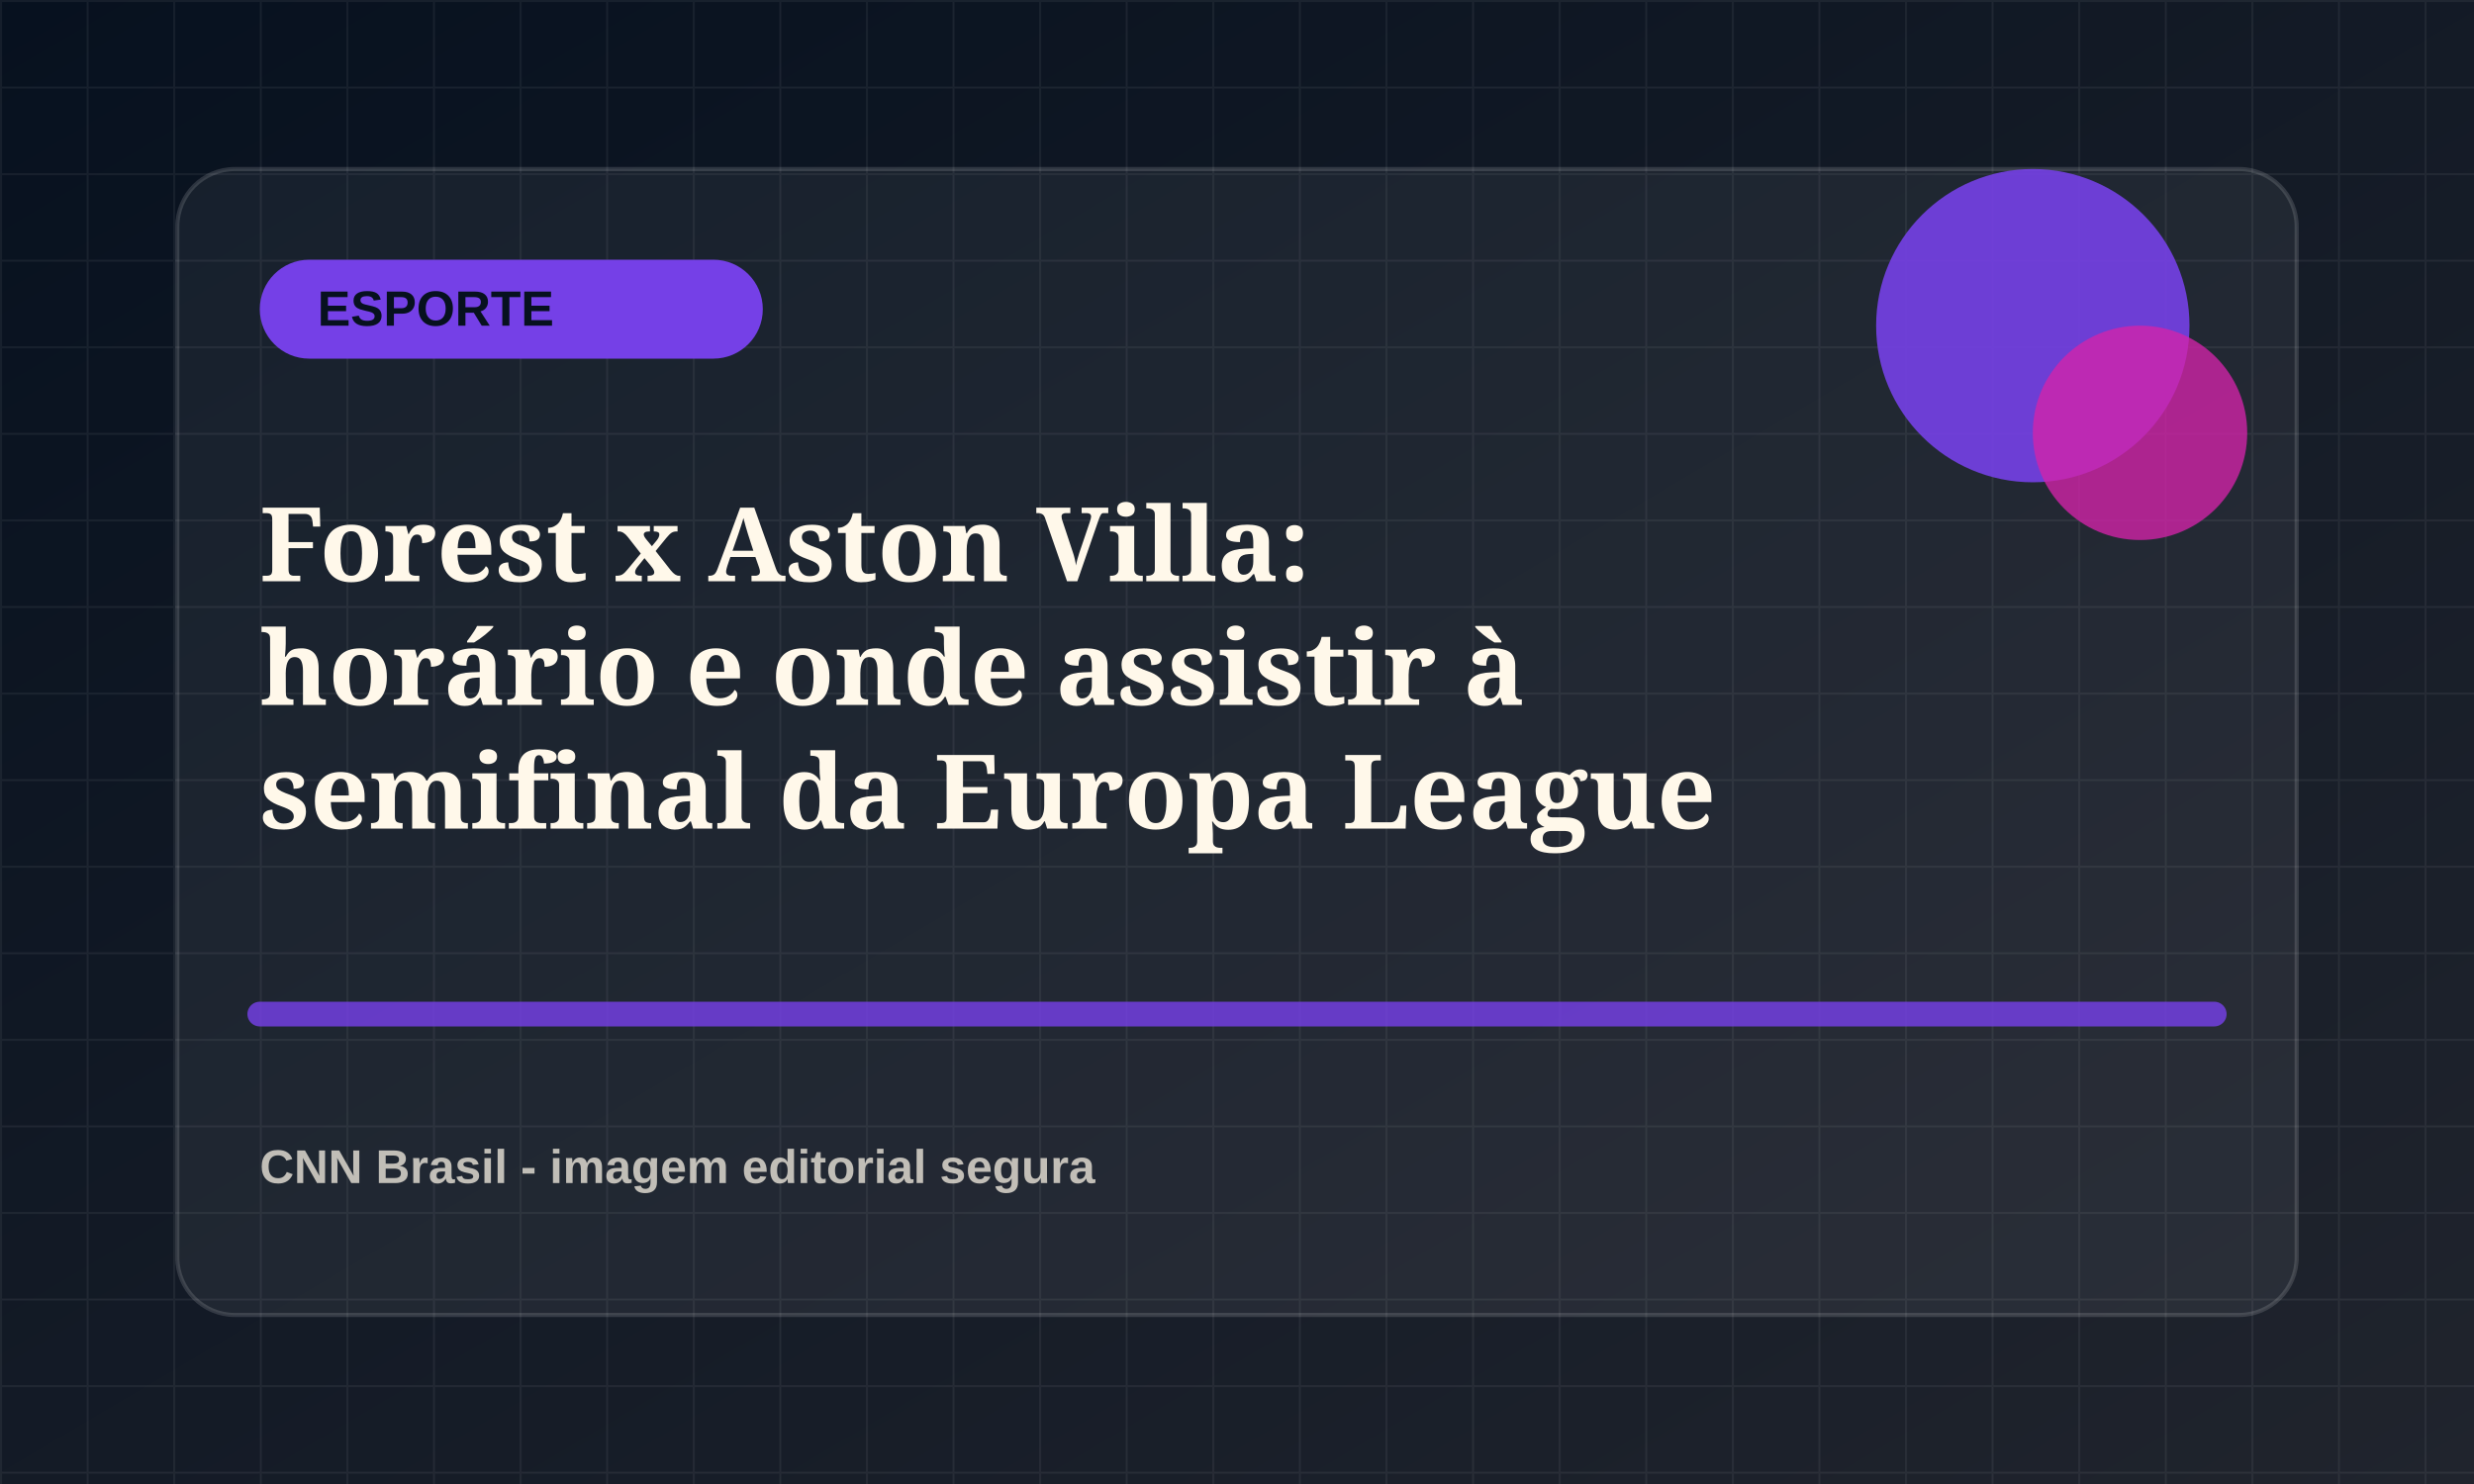
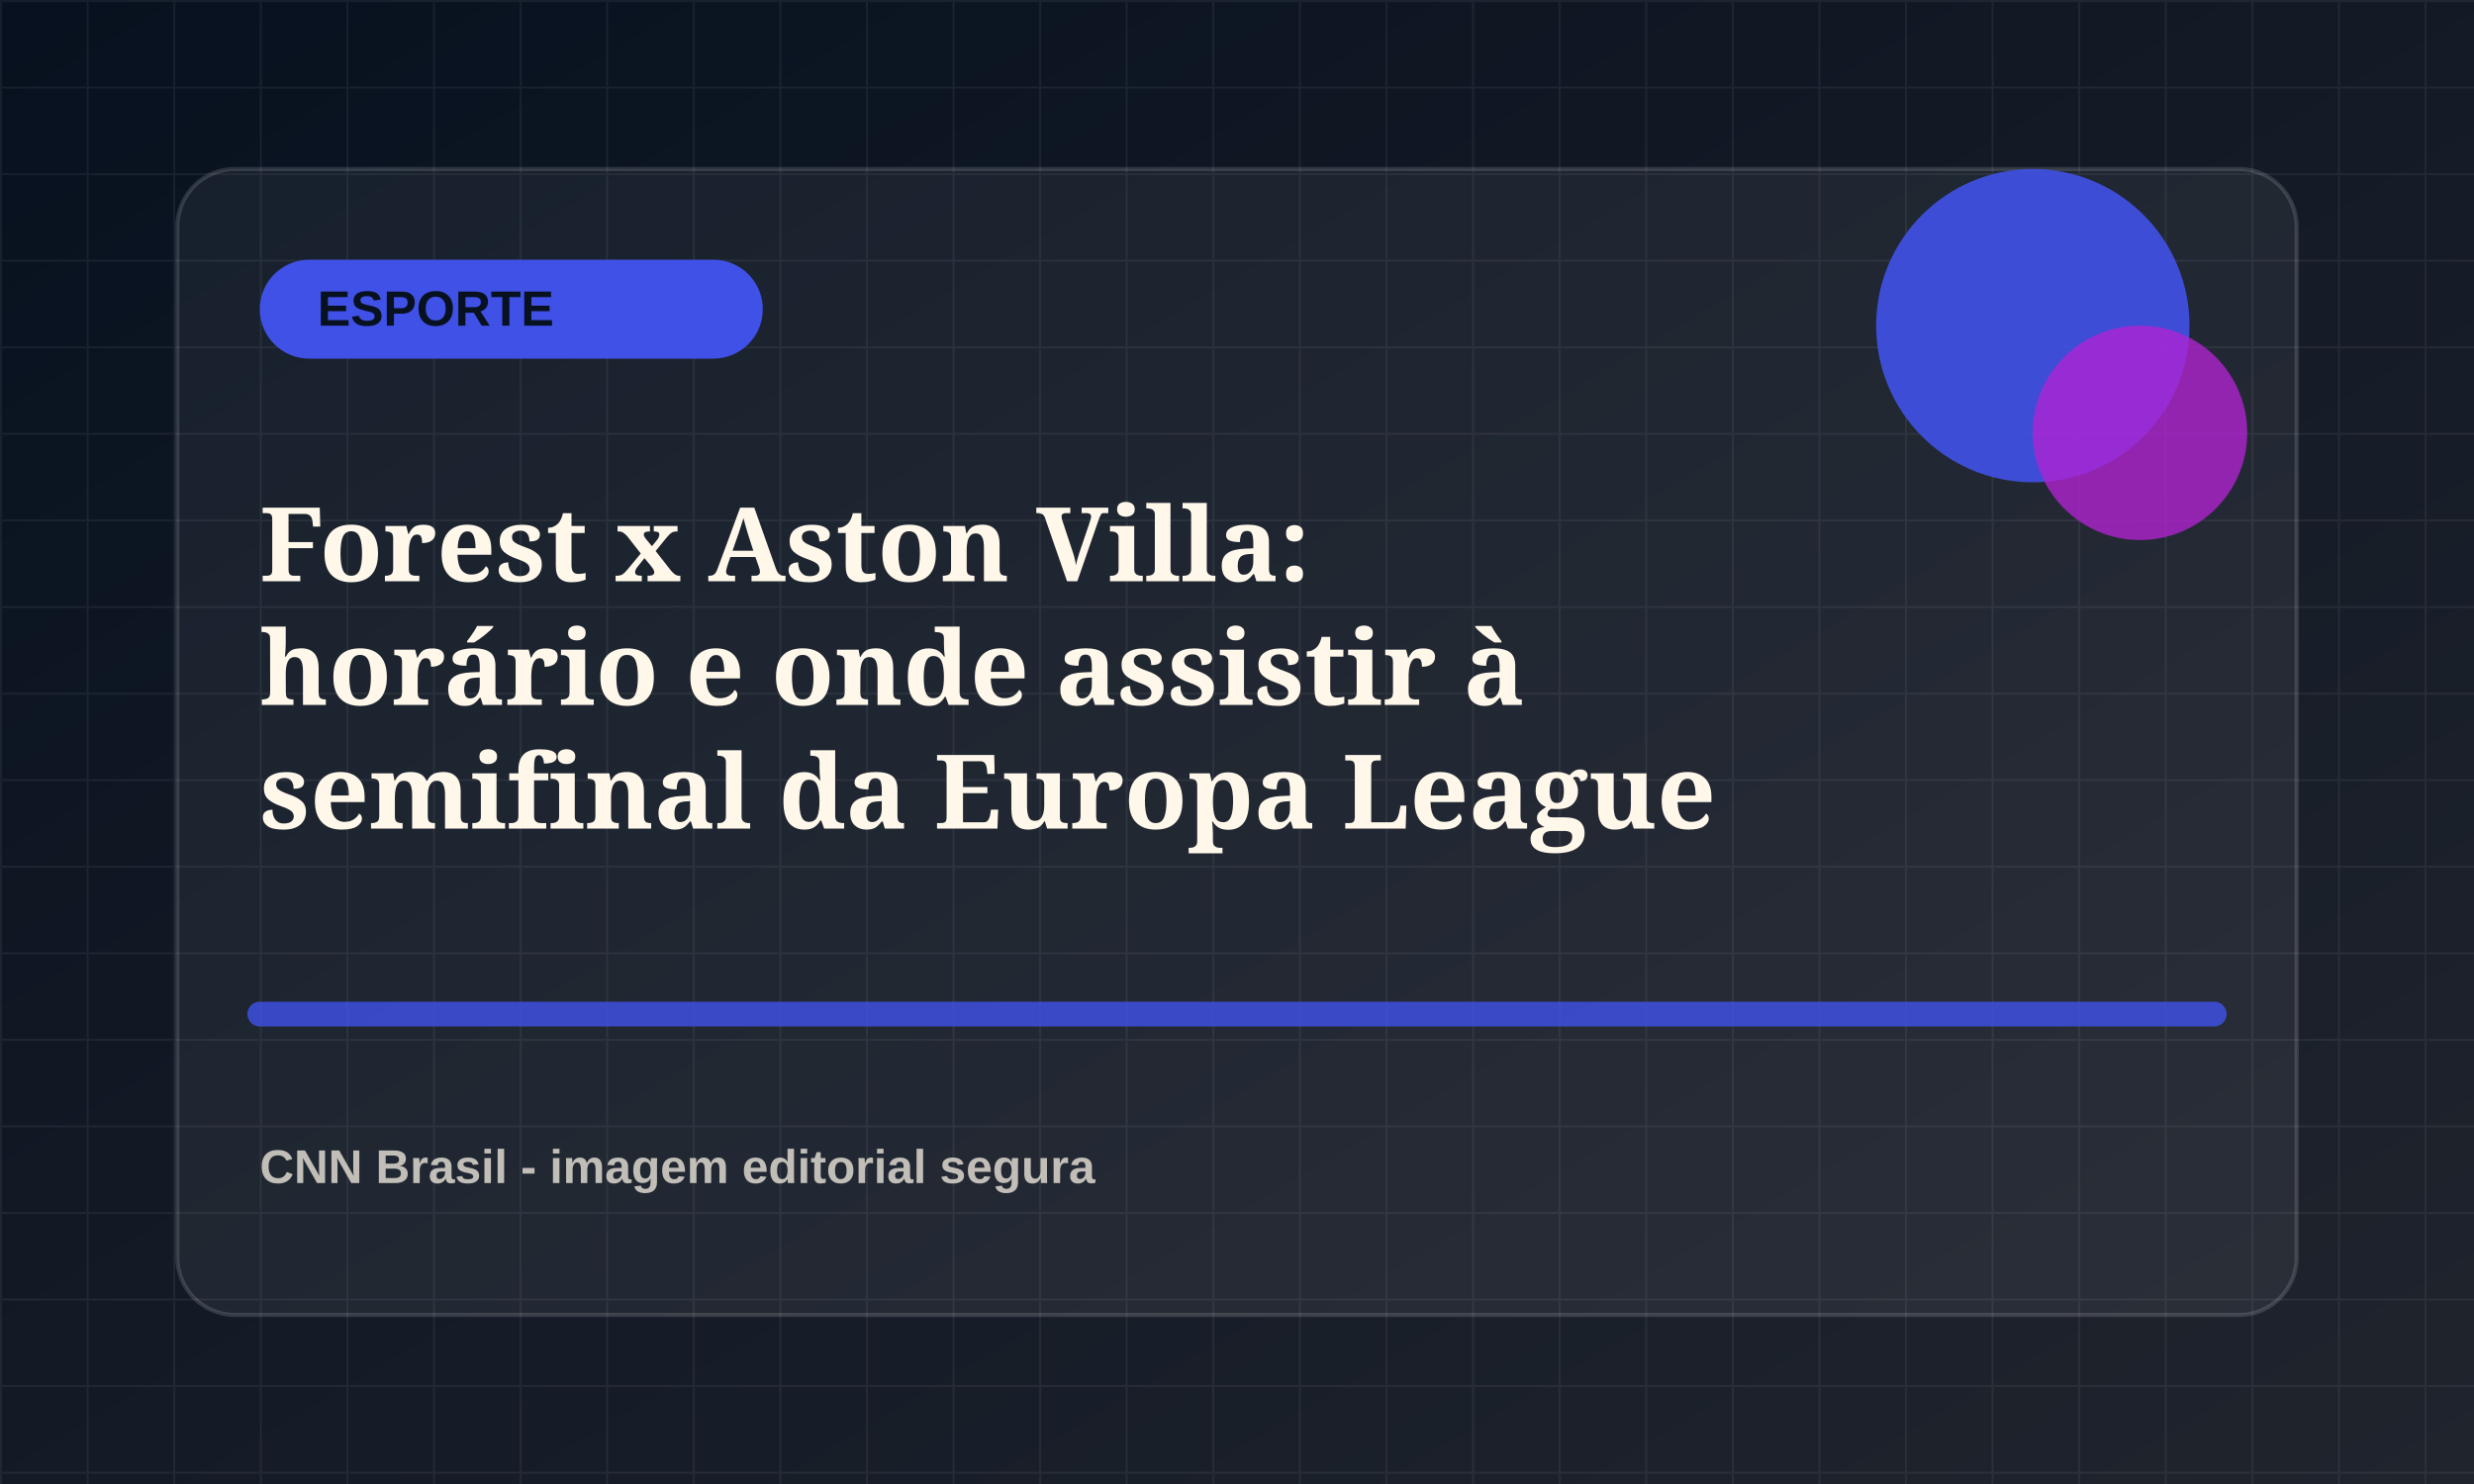
<svg xmlns="http://www.w3.org/2000/svg" viewBox="0 0 1200 720">
  <defs>
    <linearGradient id="bg" x1="0" x2="1" y1="0" y2="1">
      <stop offset="0" stop-color="#07111f" />
      <stop offset="1" stop-color="#20242d" />
    </linearGradient>
    <pattern id="grid" width="42" height="42" patternUnits="userSpaceOnUse">
      <path d="M42 0H0v42" fill="none" stroke="rgba(255,255,255,.055)" stroke-width="2" />
    </pattern>
  </defs>
  <rect width="1200" height="720" fill="url(#bg)" />
  <rect width="1200" height="720" fill="url(#grid)" />
  <rect x="86" y="82" width="1028" height="556" rx="28" fill="rgba(255,255,255,.055)" stroke="rgba(255,255,255,.14)" stroke-width="2" />
-   <rect x="126" y="126" width="244" height="48" rx="24" fill="hsl(259 78% 58%)" />
+   <rect x="126" y="126" width="244" height="48" rx="24" fill="hsl(234 78% 58%)" />
  <text x="154" y="158" fill="#07111f" font-family="Arial, sans-serif" font-size="24" font-weight="800">ESPORTE</text>
-   <circle cx="986" cy="158" r="76" fill="hsl(259 78% 58%)" opacity=".9" />
-   <circle cx="1038" cy="210" r="52" fill="hsl(314 72% 48%)" opacity=".78" />
-   <path d="M126 492h948" stroke="hsl(259 78% 58%)" stroke-width="12" stroke-linecap="round" opacity=".82" />
+   <circle cx="986" cy="158" r="76" fill="hsl(234 78% 58%)" opacity=".9" />
+   <circle cx="1038" cy="210" r="52" fill="hsl(289 72% 48%)" opacity=".78" />
+   <path d="M126 492h948" stroke="hsl(234 78% 58%)" stroke-width="12" stroke-linecap="round" opacity=".82" />
  <text x="126" y="282" fill="#fff8ea" font-family="Georgia, serif" font-size="50" font-weight="700">
    <tspan x="126" dy="0">Forest x Aston Villa:</tspan>
    <tspan x="126" dy="60">horário e onde assistir à</tspan>
    <tspan x="126" dy="60">semifinal da Europa League</tspan>
  </text>
  <text x="126" y="574" fill="rgba(255,248,234,.72)" font-family="Arial, sans-serif" font-size="23" font-weight="700">CNN Brasil - imagem editorial segura</text>
</svg>
